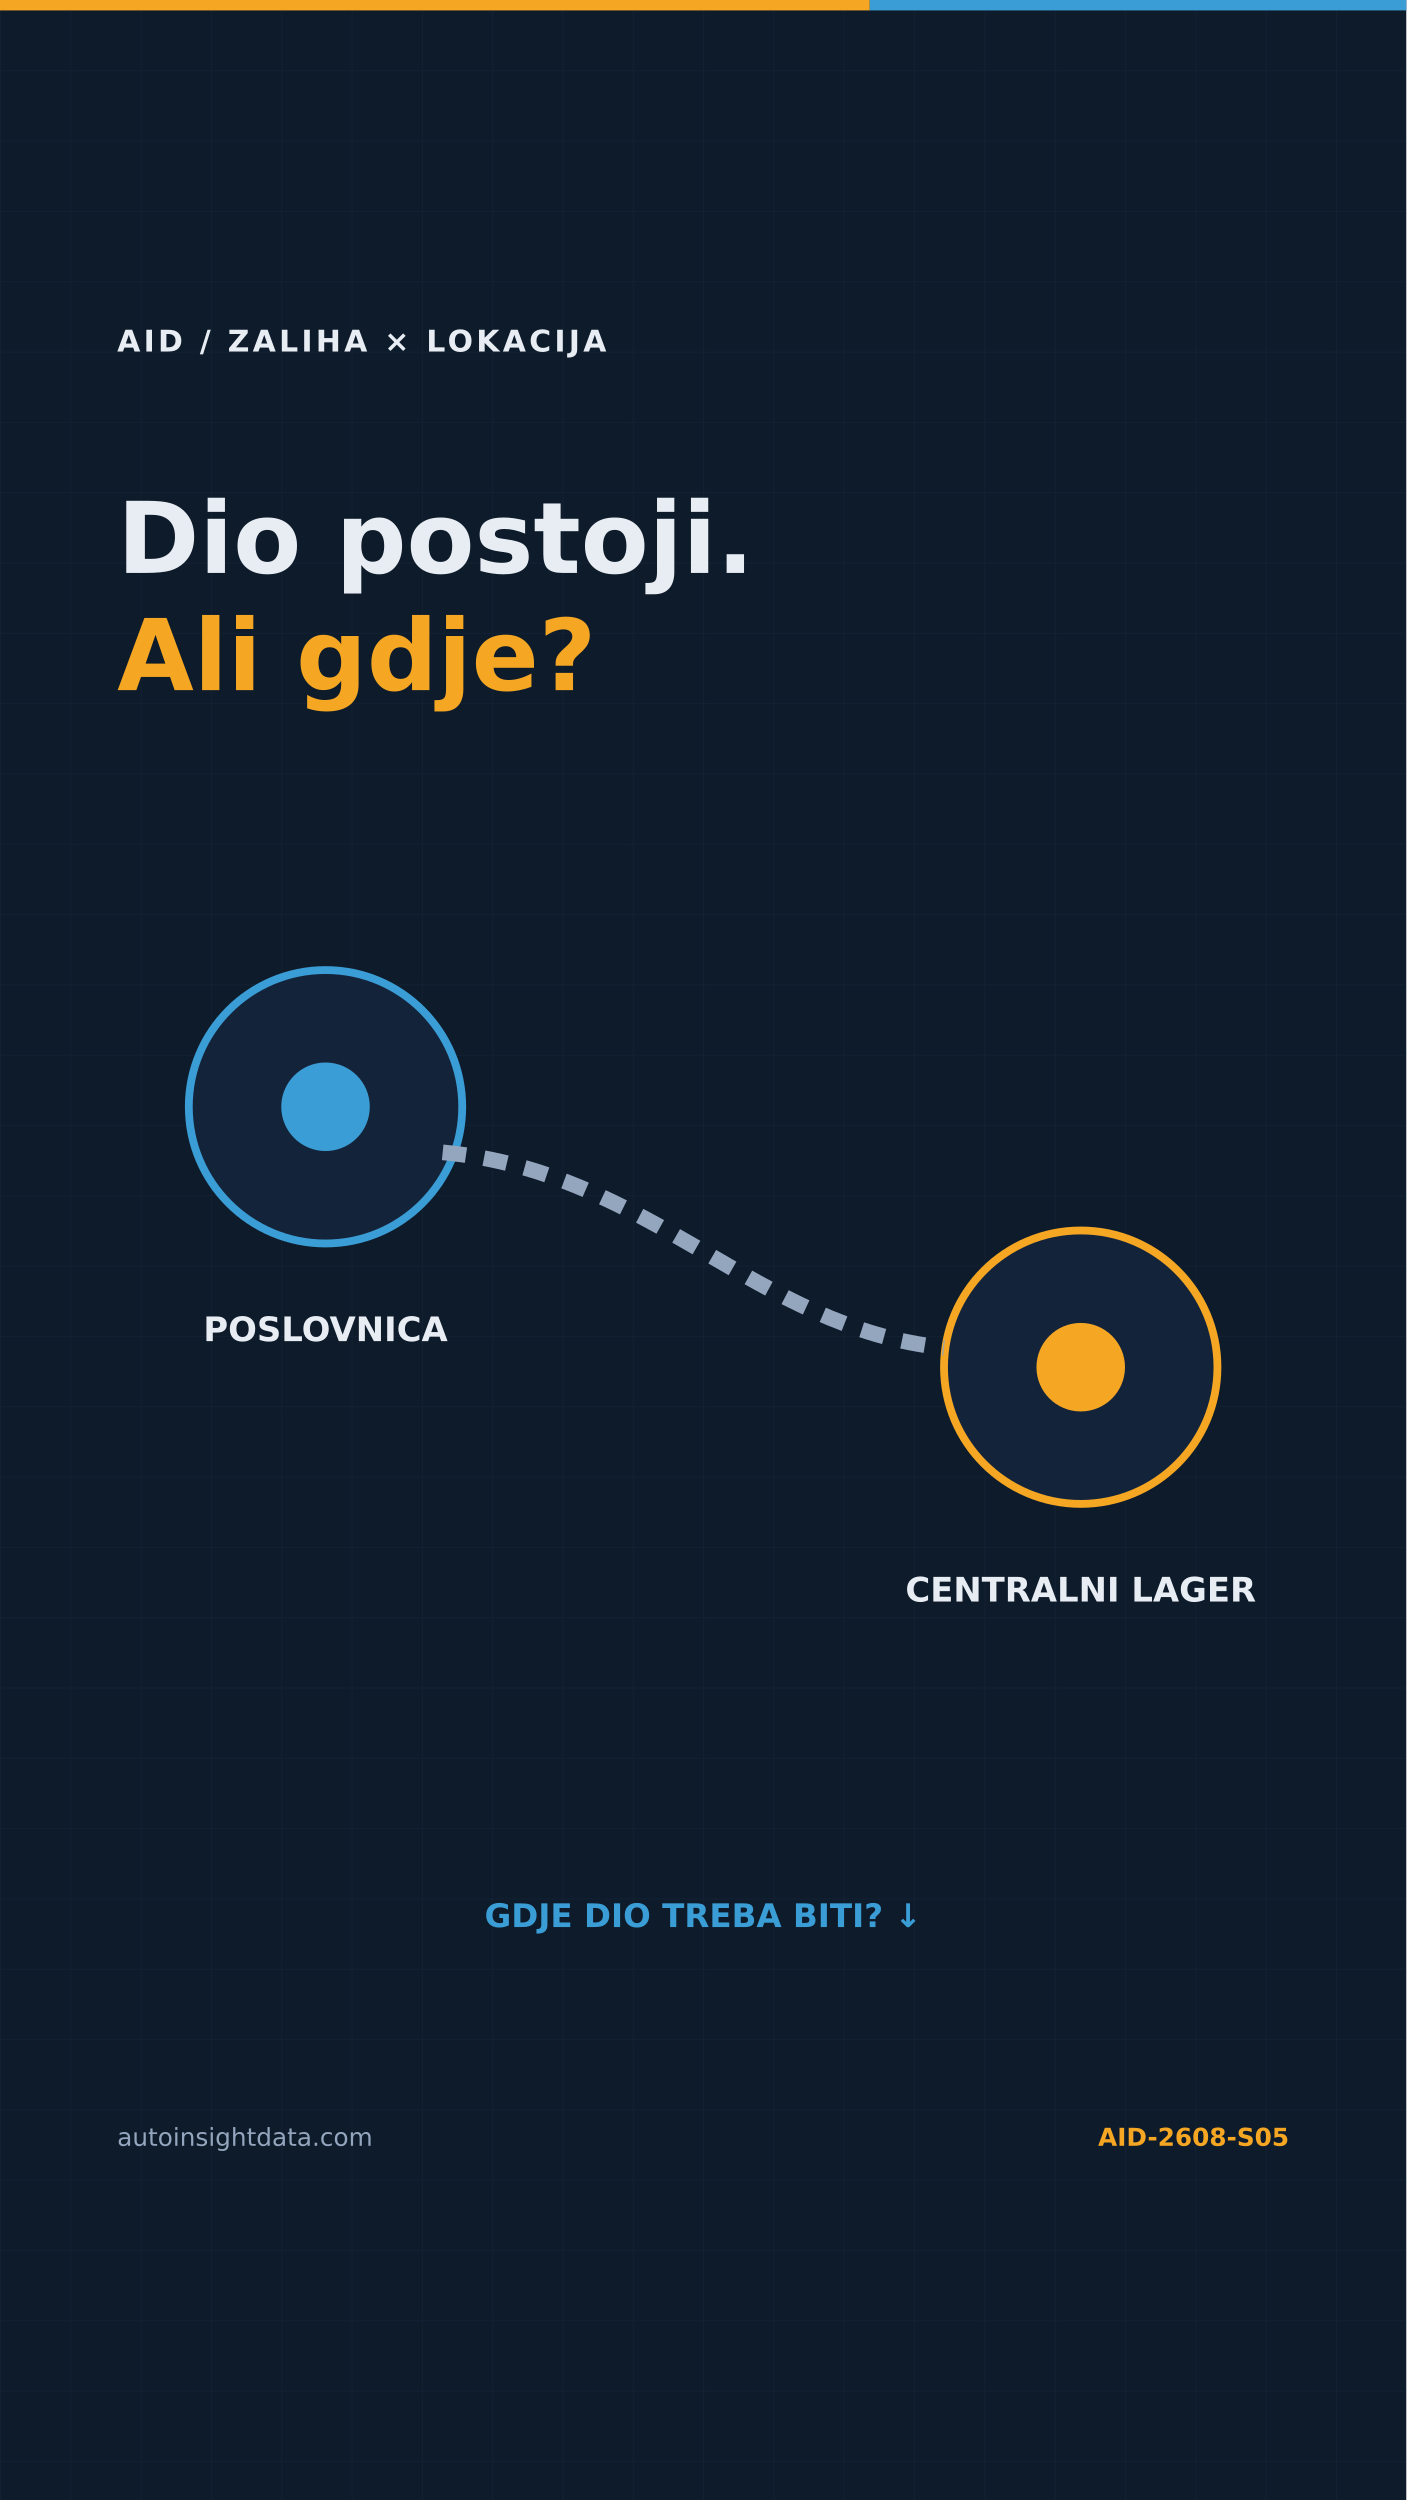
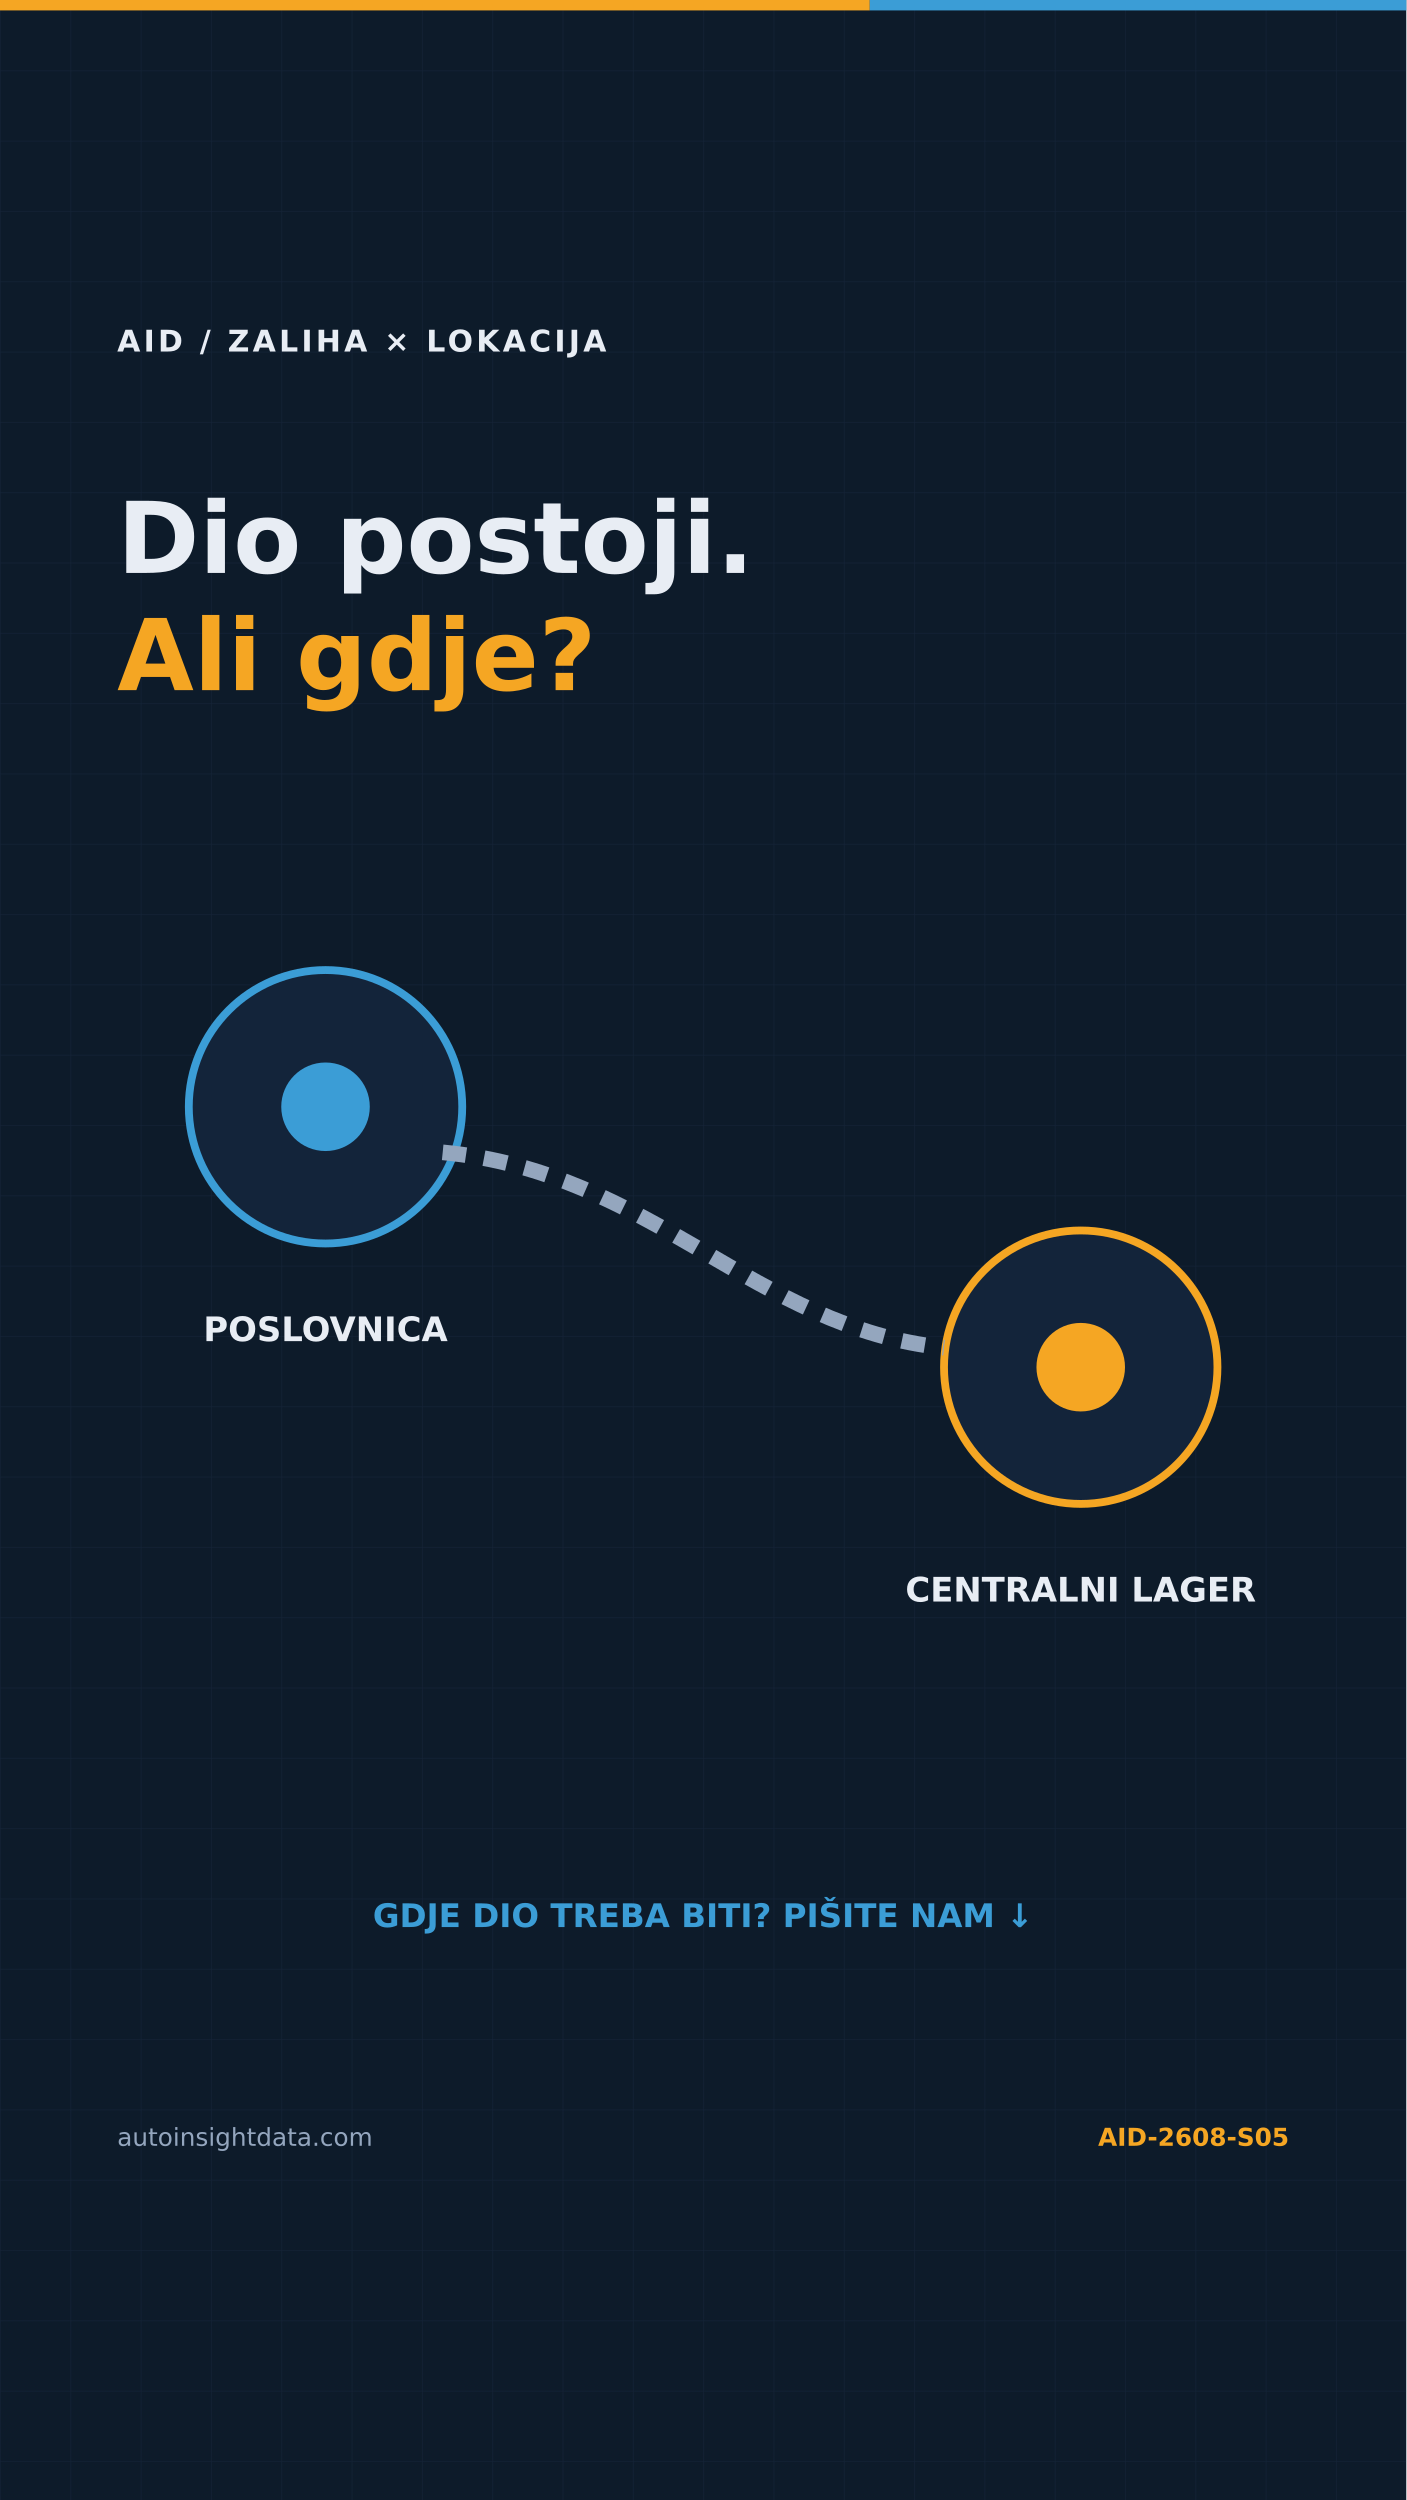
<svg xmlns="http://www.w3.org/2000/svg" width="1080" height="1920" viewBox="0 0 1080 1920">
  <defs>
    <pattern id="grid" width="54" height="54" patternUnits="userSpaceOnUse">
      <path d="M54 0H0V54" fill="none" stroke="#283C58" stroke-opacity=".28" />
    </pattern>
  </defs>
  <rect width="1080" height="1920" fill="#0D1B2A" />
  <rect width="1080" height="1920" fill="url(#grid)" />
  <rect width="668" height="8" fill="#F5A623" />
  <rect x="668" width="412" height="8" fill="#3B9DD6" />
  <g font-family="DejaVu Sans, Arial, sans-serif">
    <text x="90" y="270" fill="#E8EDF4" font-size="23" font-weight="800" letter-spacing="2.5">AID / ZALIHA × LOKACIJA</text>
    <text x="90" y="440" fill="#E8EDF4" font-size="76" font-weight="900">Dio postoji.</text>
    <text x="90" y="530" fill="#F5A623" font-size="76" font-weight="900">Ali gdje?</text>
    <circle cx="250" cy="850" r="105" fill="#13243A" stroke="#3B9DD6" stroke-width="6" />
    <circle cx="250" cy="850" r="34" fill="#3B9DD6" />
    <circle cx="830" cy="1050" r="105" fill="#13243A" stroke="#F5A623" stroke-width="6" />
    <circle cx="830" cy="1050" r="34" fill="#F5A623" />
    <path d="M340 885C500 900 580 1020 725 1035" fill="none" stroke="#94A6BE" stroke-width="12" stroke-dasharray="18 14" />
    <text x="250" y="1030" text-anchor="middle" fill="#E8EDF4" font-size="26" font-weight="900">POSLOVNICA</text>
    <text x="830" y="1230" text-anchor="middle" fill="#E8EDF4" font-size="26" font-weight="900">CENTRALNI LAGER</text>
-     <text x="540" y="1480" text-anchor="middle" fill="#3B9DD6" font-size="25" font-weight="900">GDJE DIO TREBA BITI? ↓</text>
+     <text x="540" y="1480" text-anchor="middle" fill="#3B9DD6" font-size="25" font-weight="900">GDJE DIO TREBA BITI? PIŠITE NAM ↓</text>
    <text x="90" y="1648" fill="#94A6BE" font-size="19">autoinsightdata.com</text>
    <text x="990" y="1648" text-anchor="end" fill="#F5A623" font-size="19" font-weight="800">AID-2608-S05</text>
  </g>
</svg>
